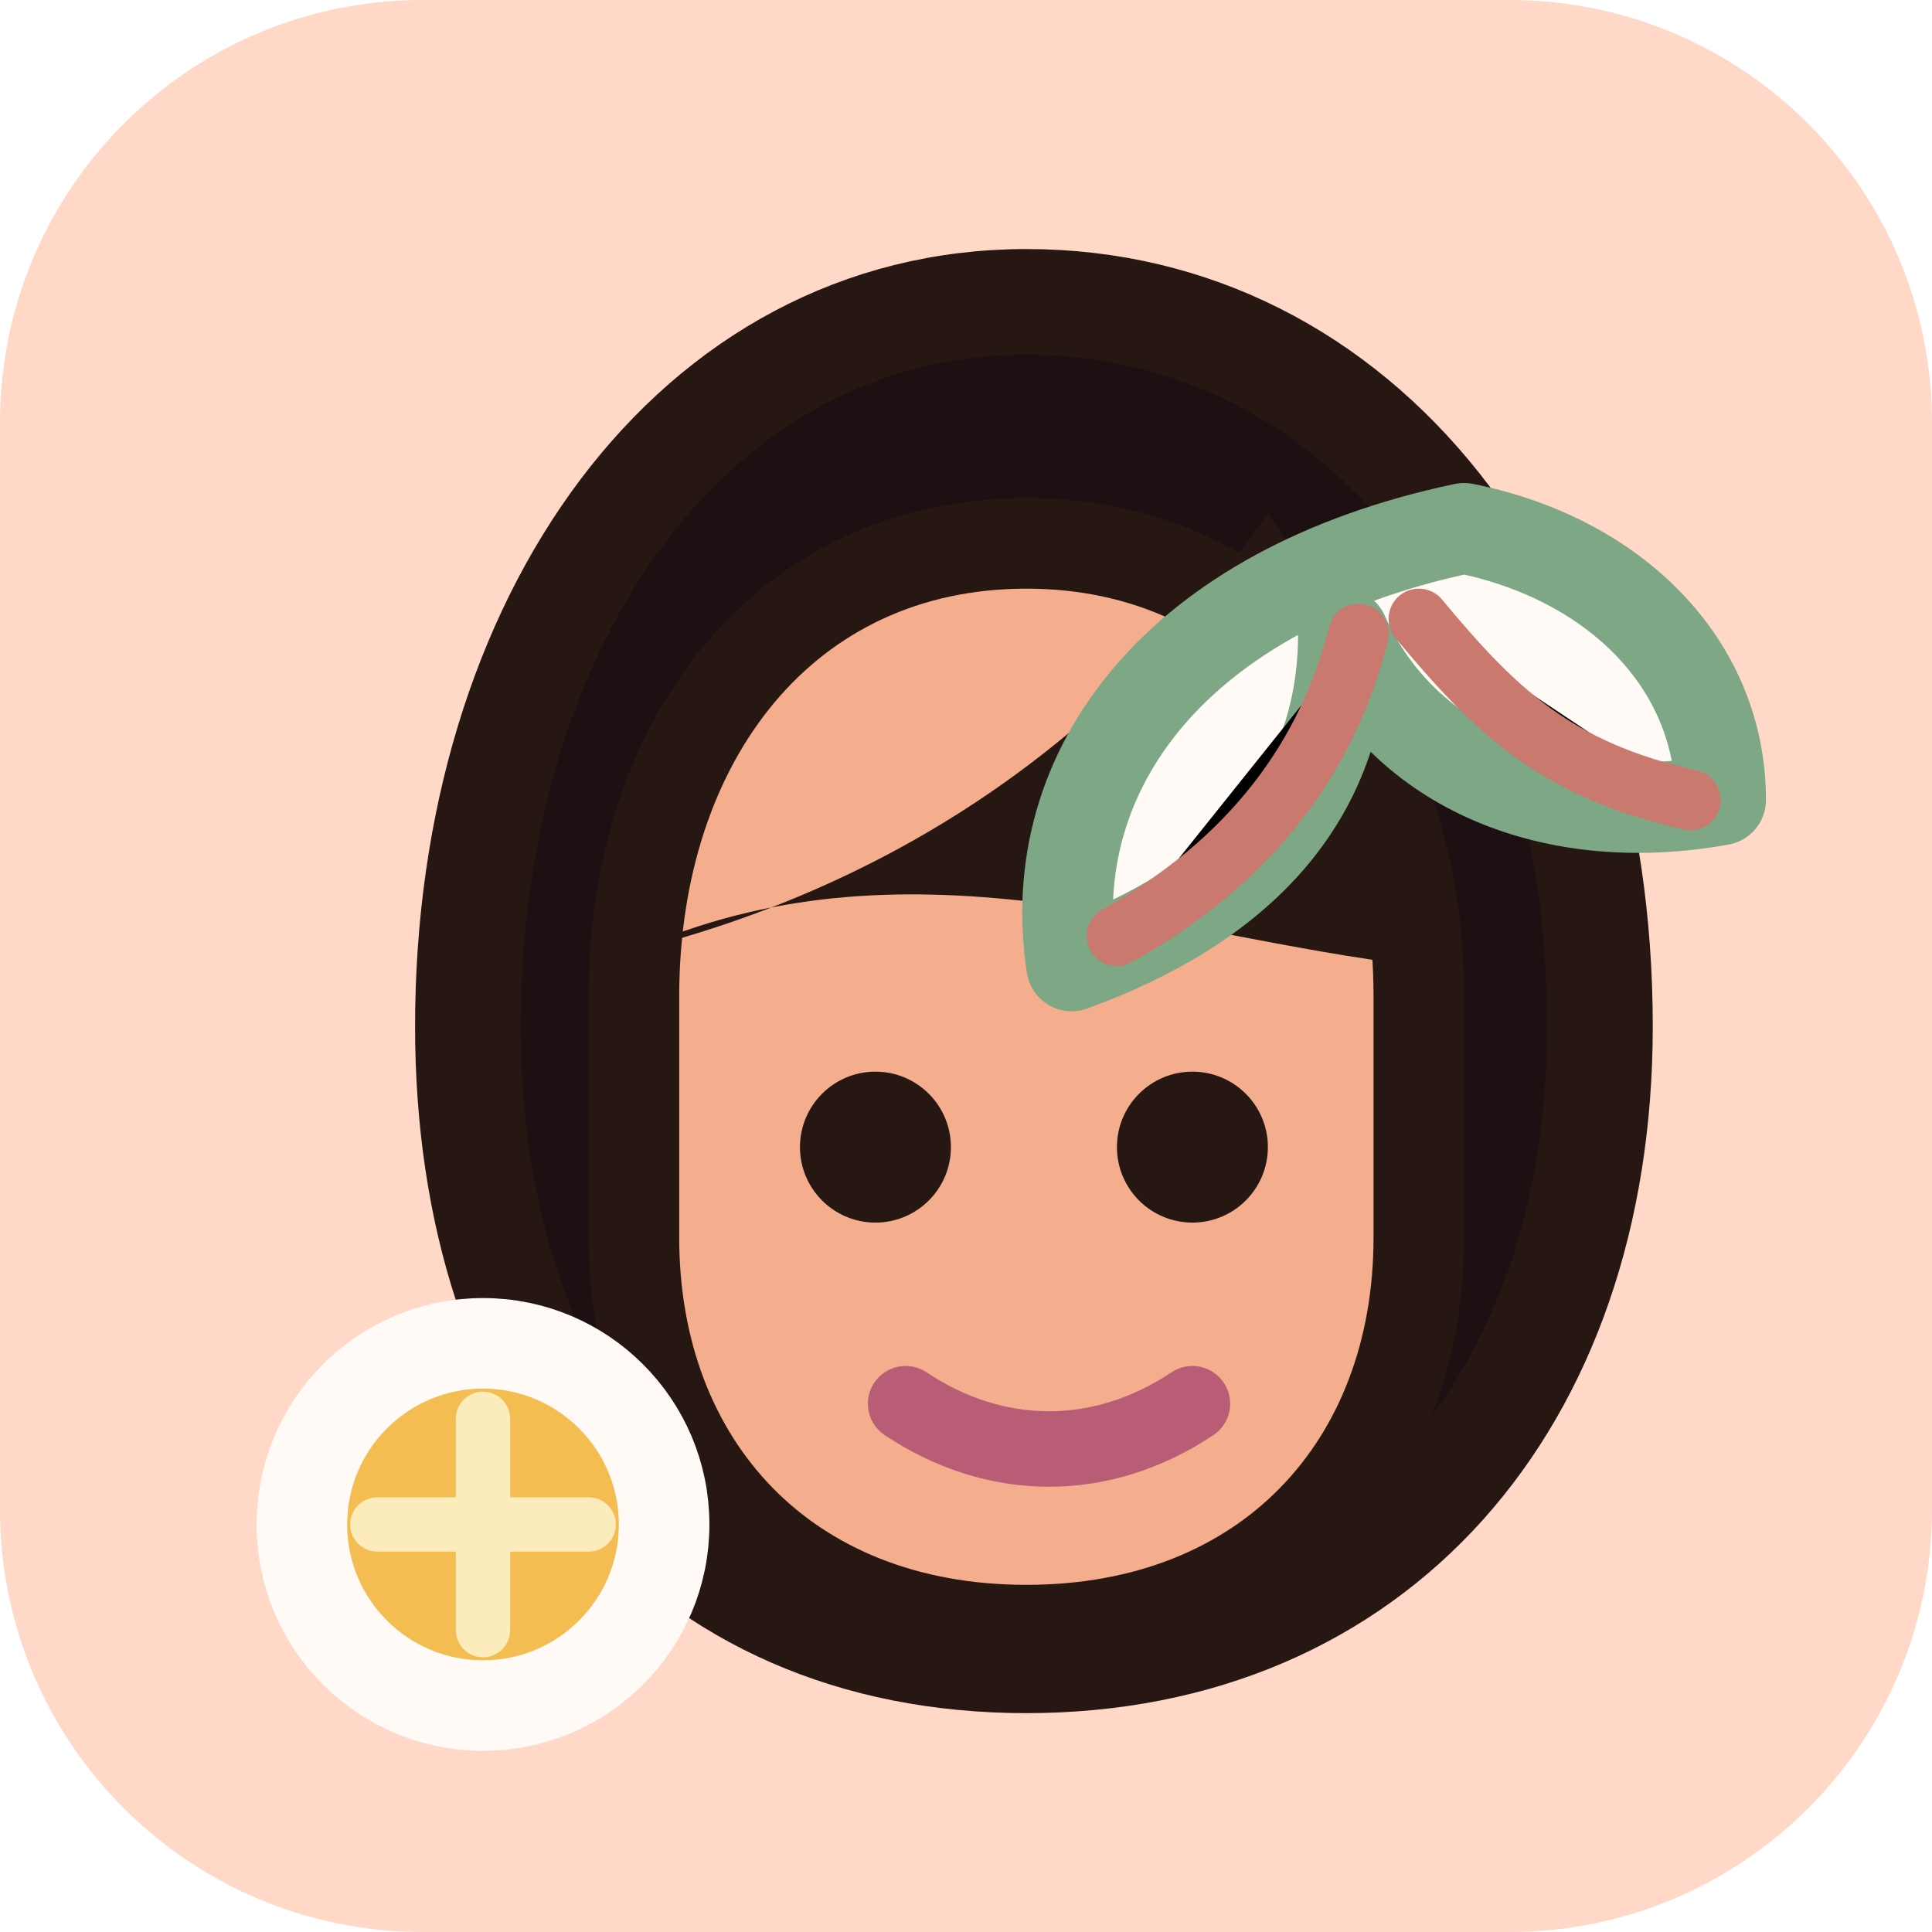
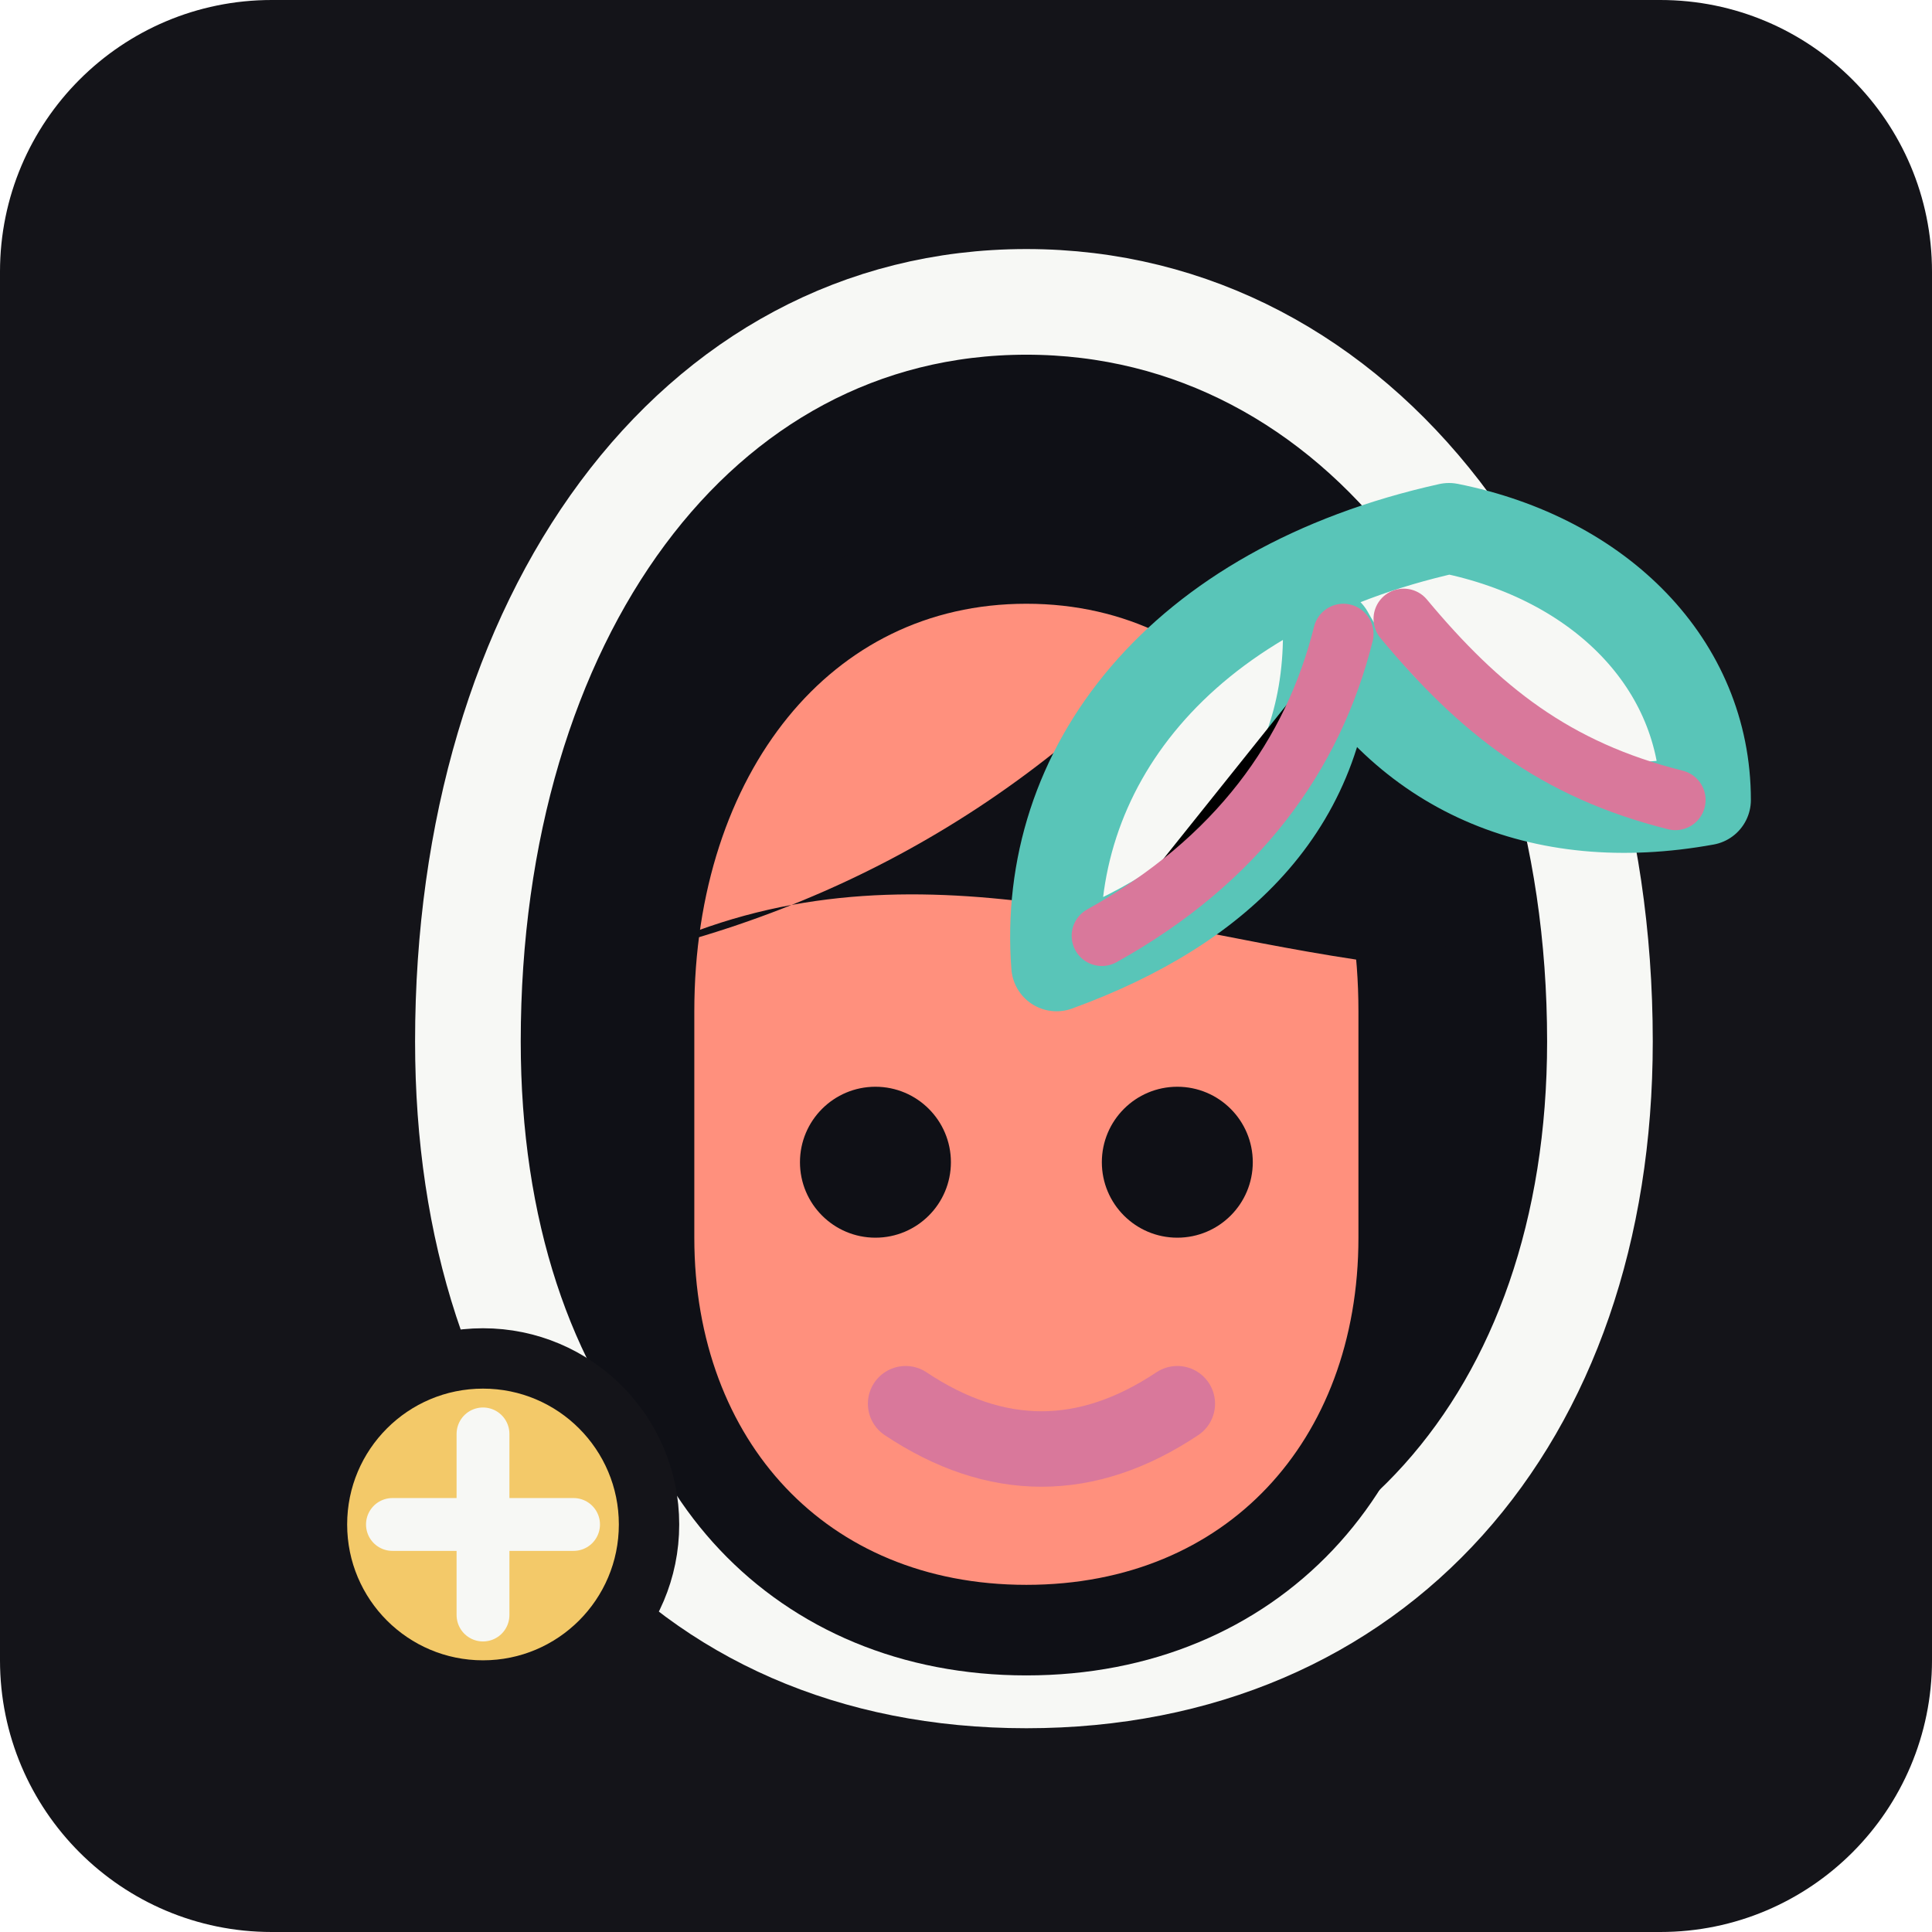
- <svg xmlns="http://www.w3.org/2000/svg" viewBox="0 0 128 128" role="img" aria-label="Lily">
-   <rect width="128" height="128" rx="28" fill="#ffd8c8" />
-   <path d="M31 68c0-27 15-48 37-48s38 20 38 48c0 25-15 42-38 42S31 93 31 68Z" fill="#1d1013" stroke="#261712" stroke-width="7" />
-   <path d="M42 66c0-17 10-30 26-30s26 13 26 30v16c0 15-10 26-26 26S42 97 42 82V66Z" fill="#f4ad8d" stroke="#261712" stroke-width="6" />
-   <path d="M42 63c16-4 31-13 42-29 6 9 10 18 10 30-17-2-34-9-52-1Z" fill="#261712" />
-   <circle cx="58" cy="76" r="5" fill="#261712" />
-   <circle cx="79" cy="76" r="5" fill="#261712" />
-   <path d="M60 93c6 4 13 4 19 0" fill="none" stroke="#b95c76" stroke-width="5" stroke-linecap="round" />
-   <path d="M97 35c10 2 17 9 17 18-11 2-21-2-25-11 0 11-7 18-18 22-2-13 7-25 26-29Z" fill="#fffaf6" stroke="#7ea786" stroke-width="6" stroke-linejoin="round" />
-   <path d="M94 41c5 6 9 10 18 12M90 42c-2 8-7 15-16 20" stroke="#c9796e" stroke-width="4" stroke-linecap="round" />
-   <circle cx="32" cy="101" r="12" fill="#f4bd52" stroke="#fffaf6" stroke-width="6" />
-   <path d="M25 101h14M32 94v14" stroke="#fff8d8" stroke-width="3.6" stroke-linecap="round" opacity=".78" />
+ <svg xmlns="http://www.w3.org/2000/svg" viewBox="0 0 128 128" role="img" aria-label="Lily icon">
+   <rect width="128" height="128" rx="18" fill="#141419" />
+   <path d="M31 69c0-28 15-49 37-49s38 21 38 49c0 25-15 42-38 42S31 94 31 69Z" fill="#0f1016" stroke="#f7f8f5" stroke-width="7" />
+   <path d="M43 67c0-17 10-30 25-30s25 13 25 30v15c0 15-10 26-25 26S43 97 43 82V67Z" fill="#ff907d" stroke="#0f1016" stroke-width="6" />
+   <path d="M43 63c16-4 30-13 41-28 6 9 9 18 9 29-17-2-33-9-50-1Z" fill="#0f1016" />
+   <circle cx="58" cy="77" r="5" fill="#0f1016" />
+   <circle cx="78" cy="77" r="5" fill="#0f1016" />
+   <path d="M60 93c6 4 12 4 18 0" fill="none" stroke="#d9789b" stroke-width="5" stroke-linecap="round" />
+   <path d="M96 35c10 2 17 9 17 18-11 2-20-2-25-11 0 11-7 18-18 22-1-13 8-25 26-29Z" fill="#f7f8f5" stroke="#59c5b8" stroke-width="6" stroke-linejoin="round" />
+   <path d="M93 41c5 6 10 10 18 12M89 42c-2 8-7 15-16 20" stroke="#d9789b" stroke-width="4" stroke-linecap="round" />
+   <circle cx="32" cy="101" r="11" fill="#f3c969" stroke="#141419" stroke-width="4" />
+   <path d="M26 101h12M32 95v12" stroke="#f7f8f5" stroke-width="3.5" stroke-linecap="round" />
</svg>
